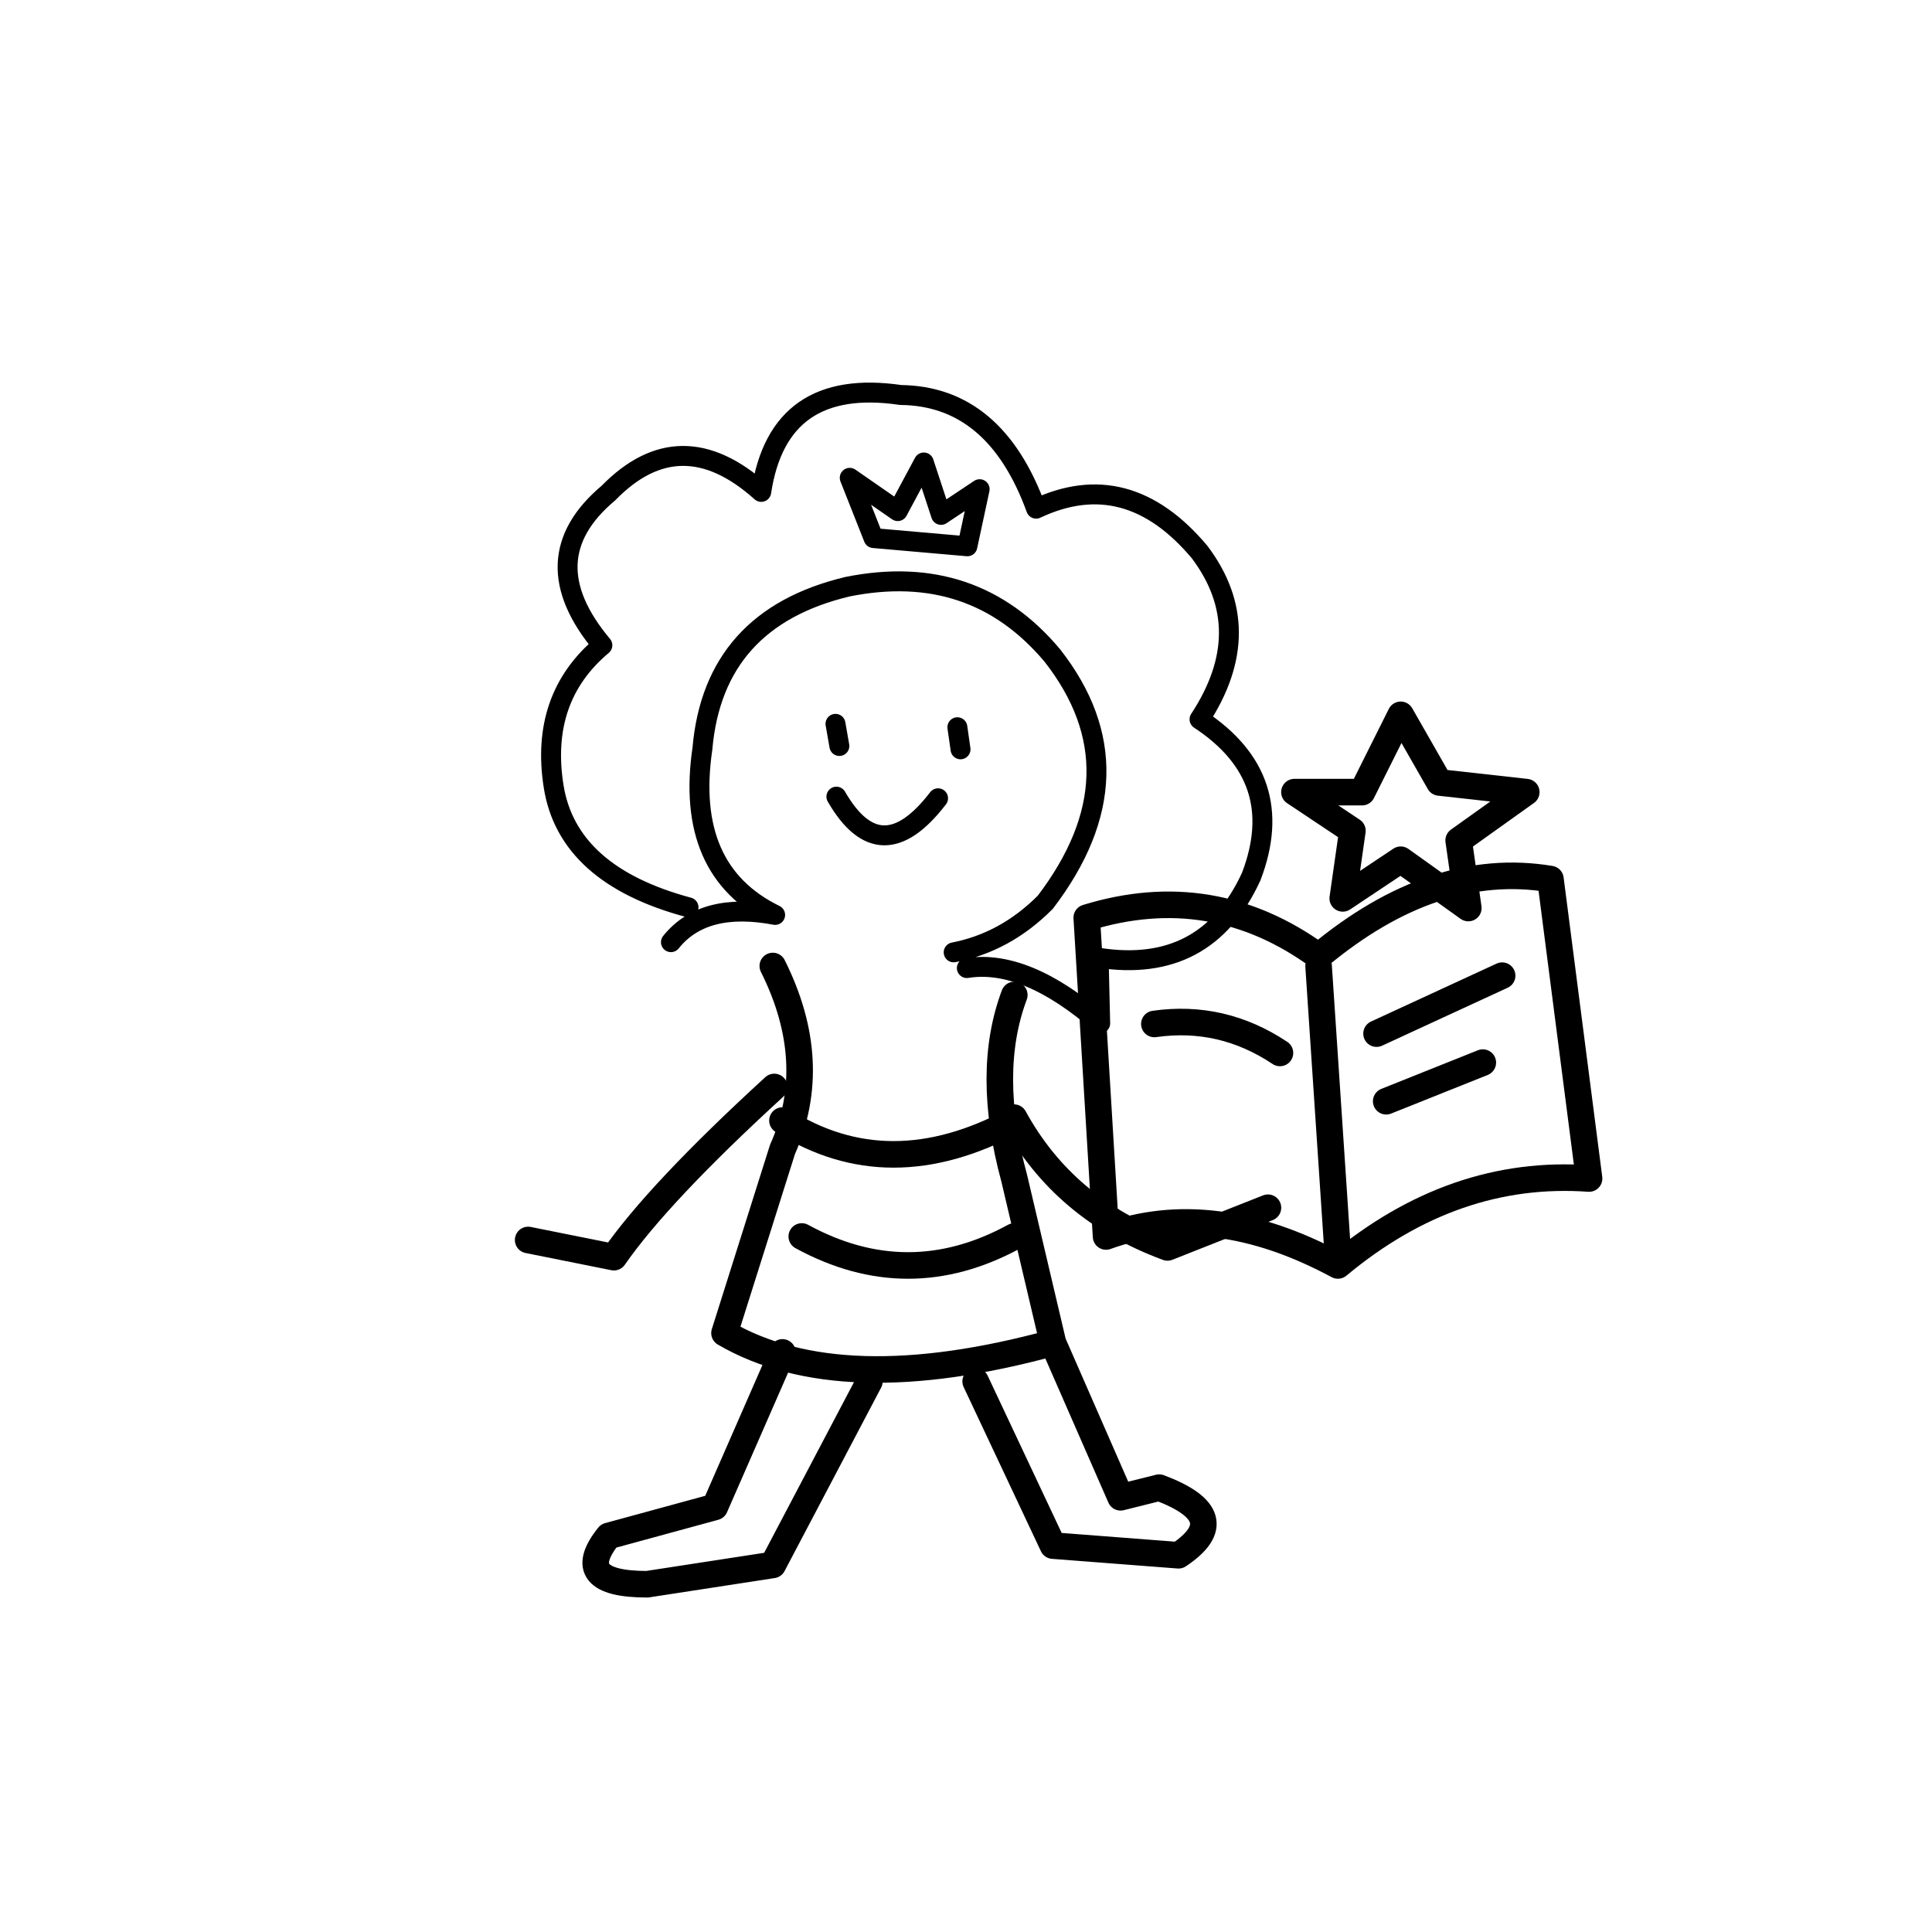
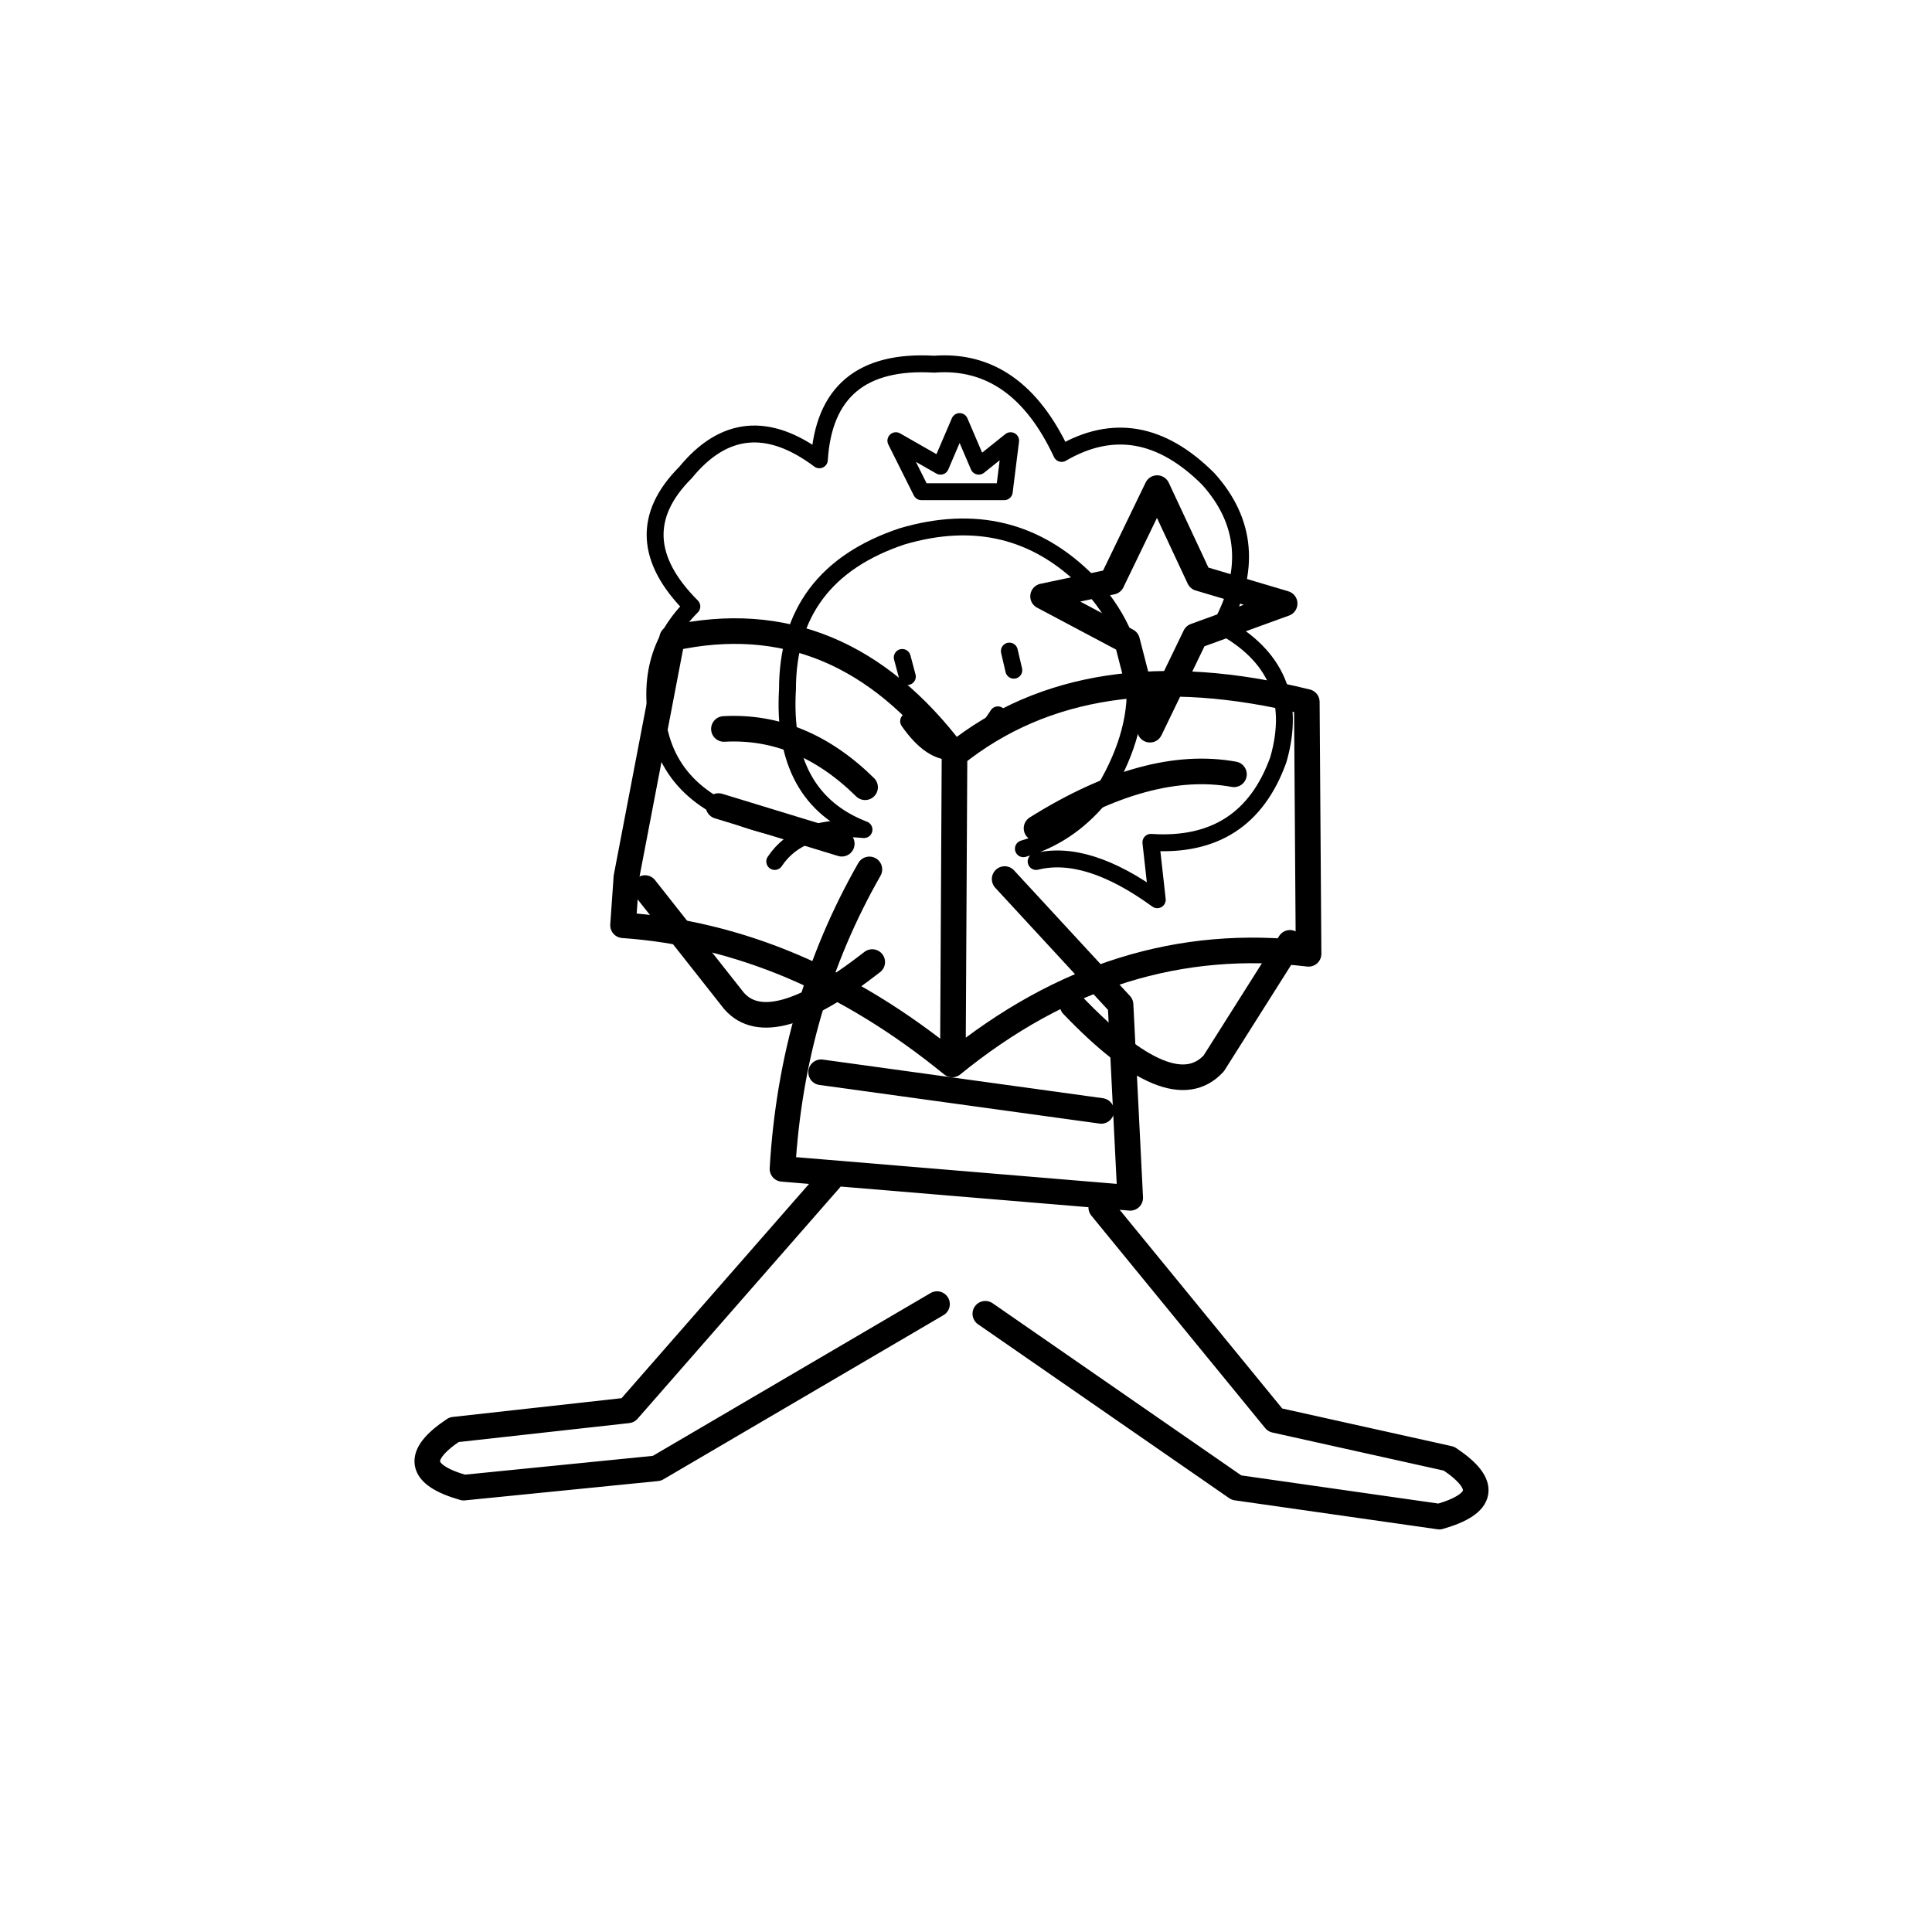
<svg xmlns="http://www.w3.org/2000/svg" viewBox="0 0 200 200">
-   <g fill="none" stroke="#000" stroke-width="2.75" stroke-linecap="round" stroke-linejoin="round">
-     <path d="M68 101Q51 98 48 86T53 66Q42 55 52 45Q61 34 73 43Q74 27 91 28Q104 27 111 42Q123 35 134 46Q143 56 136 69Q149 76 145 90Q140 104 125 103L126 112Q115 104 107 106M66 106q4-6 14-5 M80 101Q67 96 68 79Q68 61 86 55Q103 50 115 62Q129 77 117 96Q112 102 105 104 M86 74l.8 3m16-4 .7 3 M87 84q7 10 14-1 M89 48l-4-8 7 4 3-7 3 7 5-4-1 8z" transform="translate(20 20) scale(.75) rotate(5 96 104)" />
-     <path d="M80 100q5 10 1 19l-6 19q12 7 34 1l-4-17q-3-11 0-19 M81 116q11 7 24 0m-22 12q11 6 22 0 M81 140l-7 16-11 3q-4 5 4 5l13-2 10-19m11 0 8 17 13 1q6-4-2-7l-4 1-7-16" />
-     <path d="M141 82l4-8 4 7 9 1-7 5 1 7-7-5-6 4 1-7-6-4z" opacity="1" />
-     <path d="M80 114q-11 12-15 19l-9-1m49-17q6 9 17 12l10-5" transform="rotate(5 97 115)" />
-     <path d="M111 97q13-4 24 4 12-10 24-8l4 31q-14-1-26 9-13-7-24-3z M135 102l2 30 M118 108q7-1 13 3m10-2 13-6m-12 13 10-4" transform="translate(1.5 -2)" />
+   <g fill="none" stroke="#000" stroke-width="2.65" stroke-linecap="round" stroke-linejoin="round" transform="translate(0 -1)">
+     <path d="M68 101Q51 98 48 86T53 66Q42 55 52 45Q61 34 73 43Q74 27 91 28Q104 27 111 42Q123 35 134 46Q143 56 136 69Q149 76 145 90Q140 104 125 103L126 112Q115 104 107 106M66 106q4-6 14-5 M80 101Q67 96 68 79Q68 61 86 55Q103 50 115 62Q129 77 117 96Q112 102 105 104 M86 74l.8 3m16-4 .7 3 M87 84q7 10 14-1 M89 48l-4-8 7 4 3-7 3 7 5-4-1 8z" transform="translate(100 75) rotate(0) scale(0.66) translate(-96 -83)" />
+     <path d="M90 91q-8 14-9 31l36 3-1-20-12-13 M85 112l29 4 M86 123L65 147l-18 2q-6 4 1 6l20-2 29-17 M114 126l18 22 18 4q6 4-1 6l-21-3-26-18" />
+     <g transform="rotate(4 96 105)">
+       <path d="M90 101q-10 9-14 5l-10-11 m45 9q11 10 15 5l7-13" />
+       <path d="M64 94l3-25q17-5 30 10 13-12 36-8l2 26q-20-1-36 14-17-12-35-12z M97 79l2 31 M73 78q8-1 15 5m-15 3 13 3 M106 86q11-8 20-7 M112 60l4-10 5 9 9 2-9 4-4 10-3-9-9-4z" />
+     </g>
  </g>
</svg>
